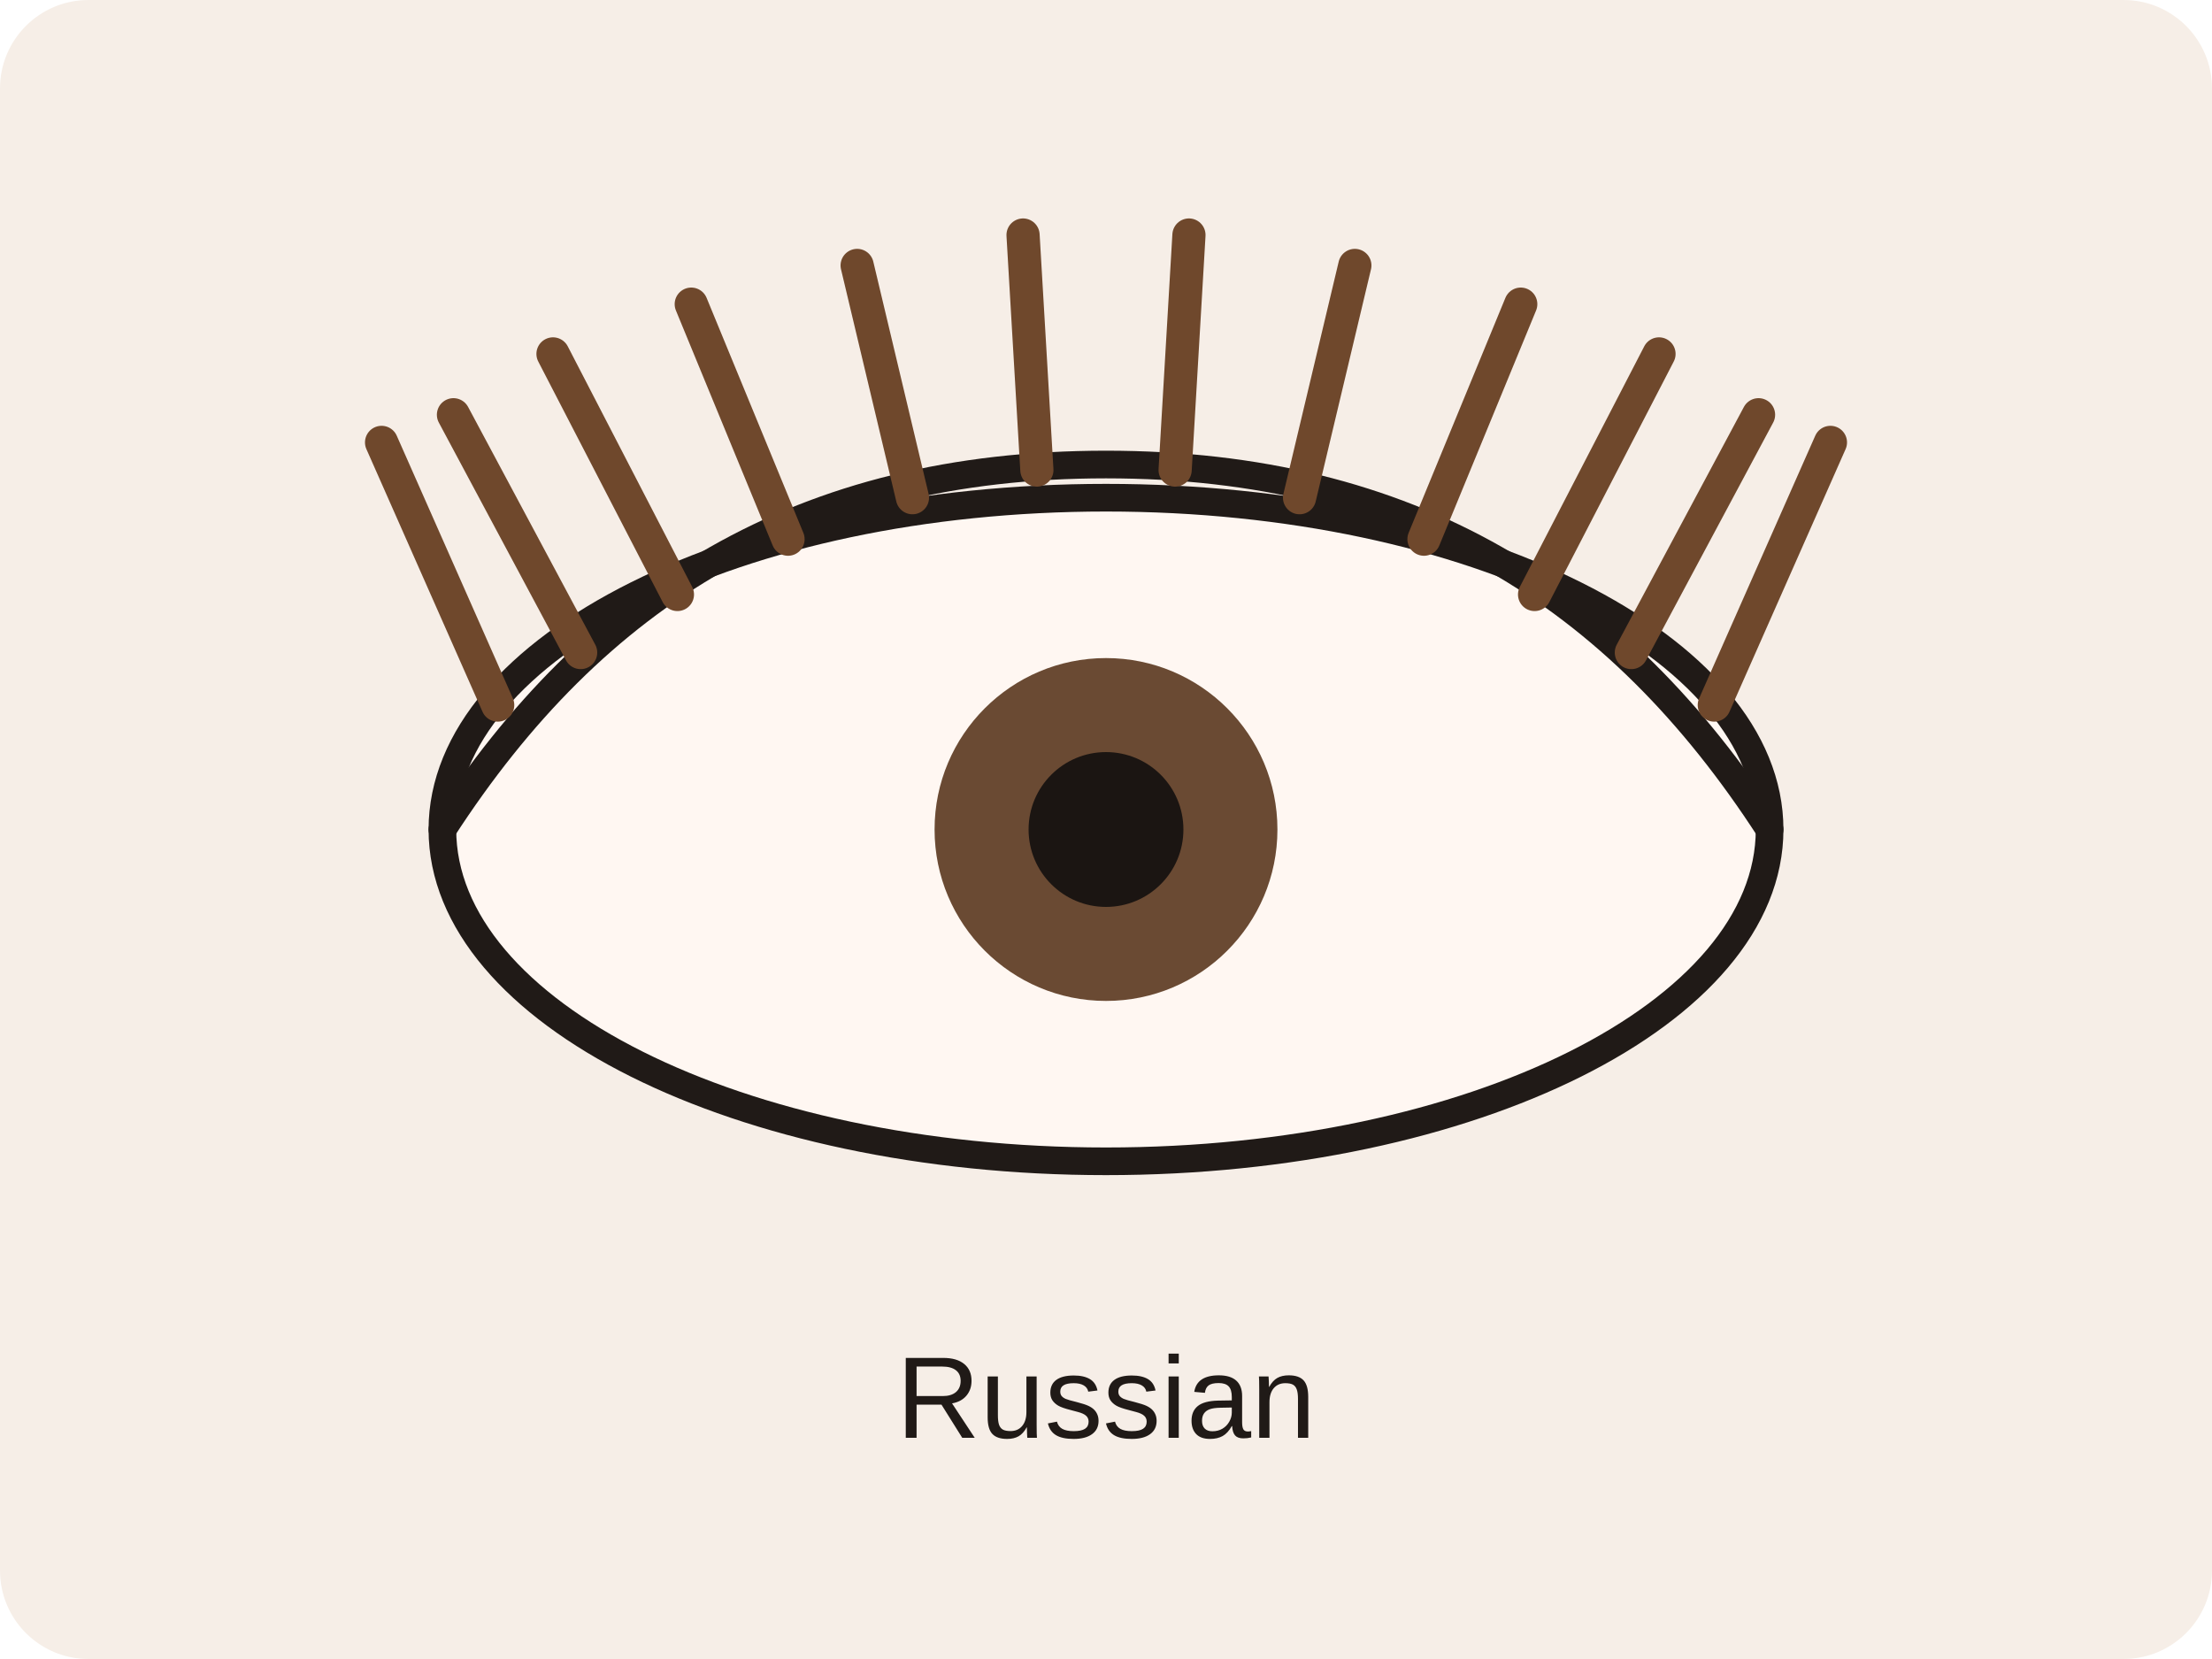
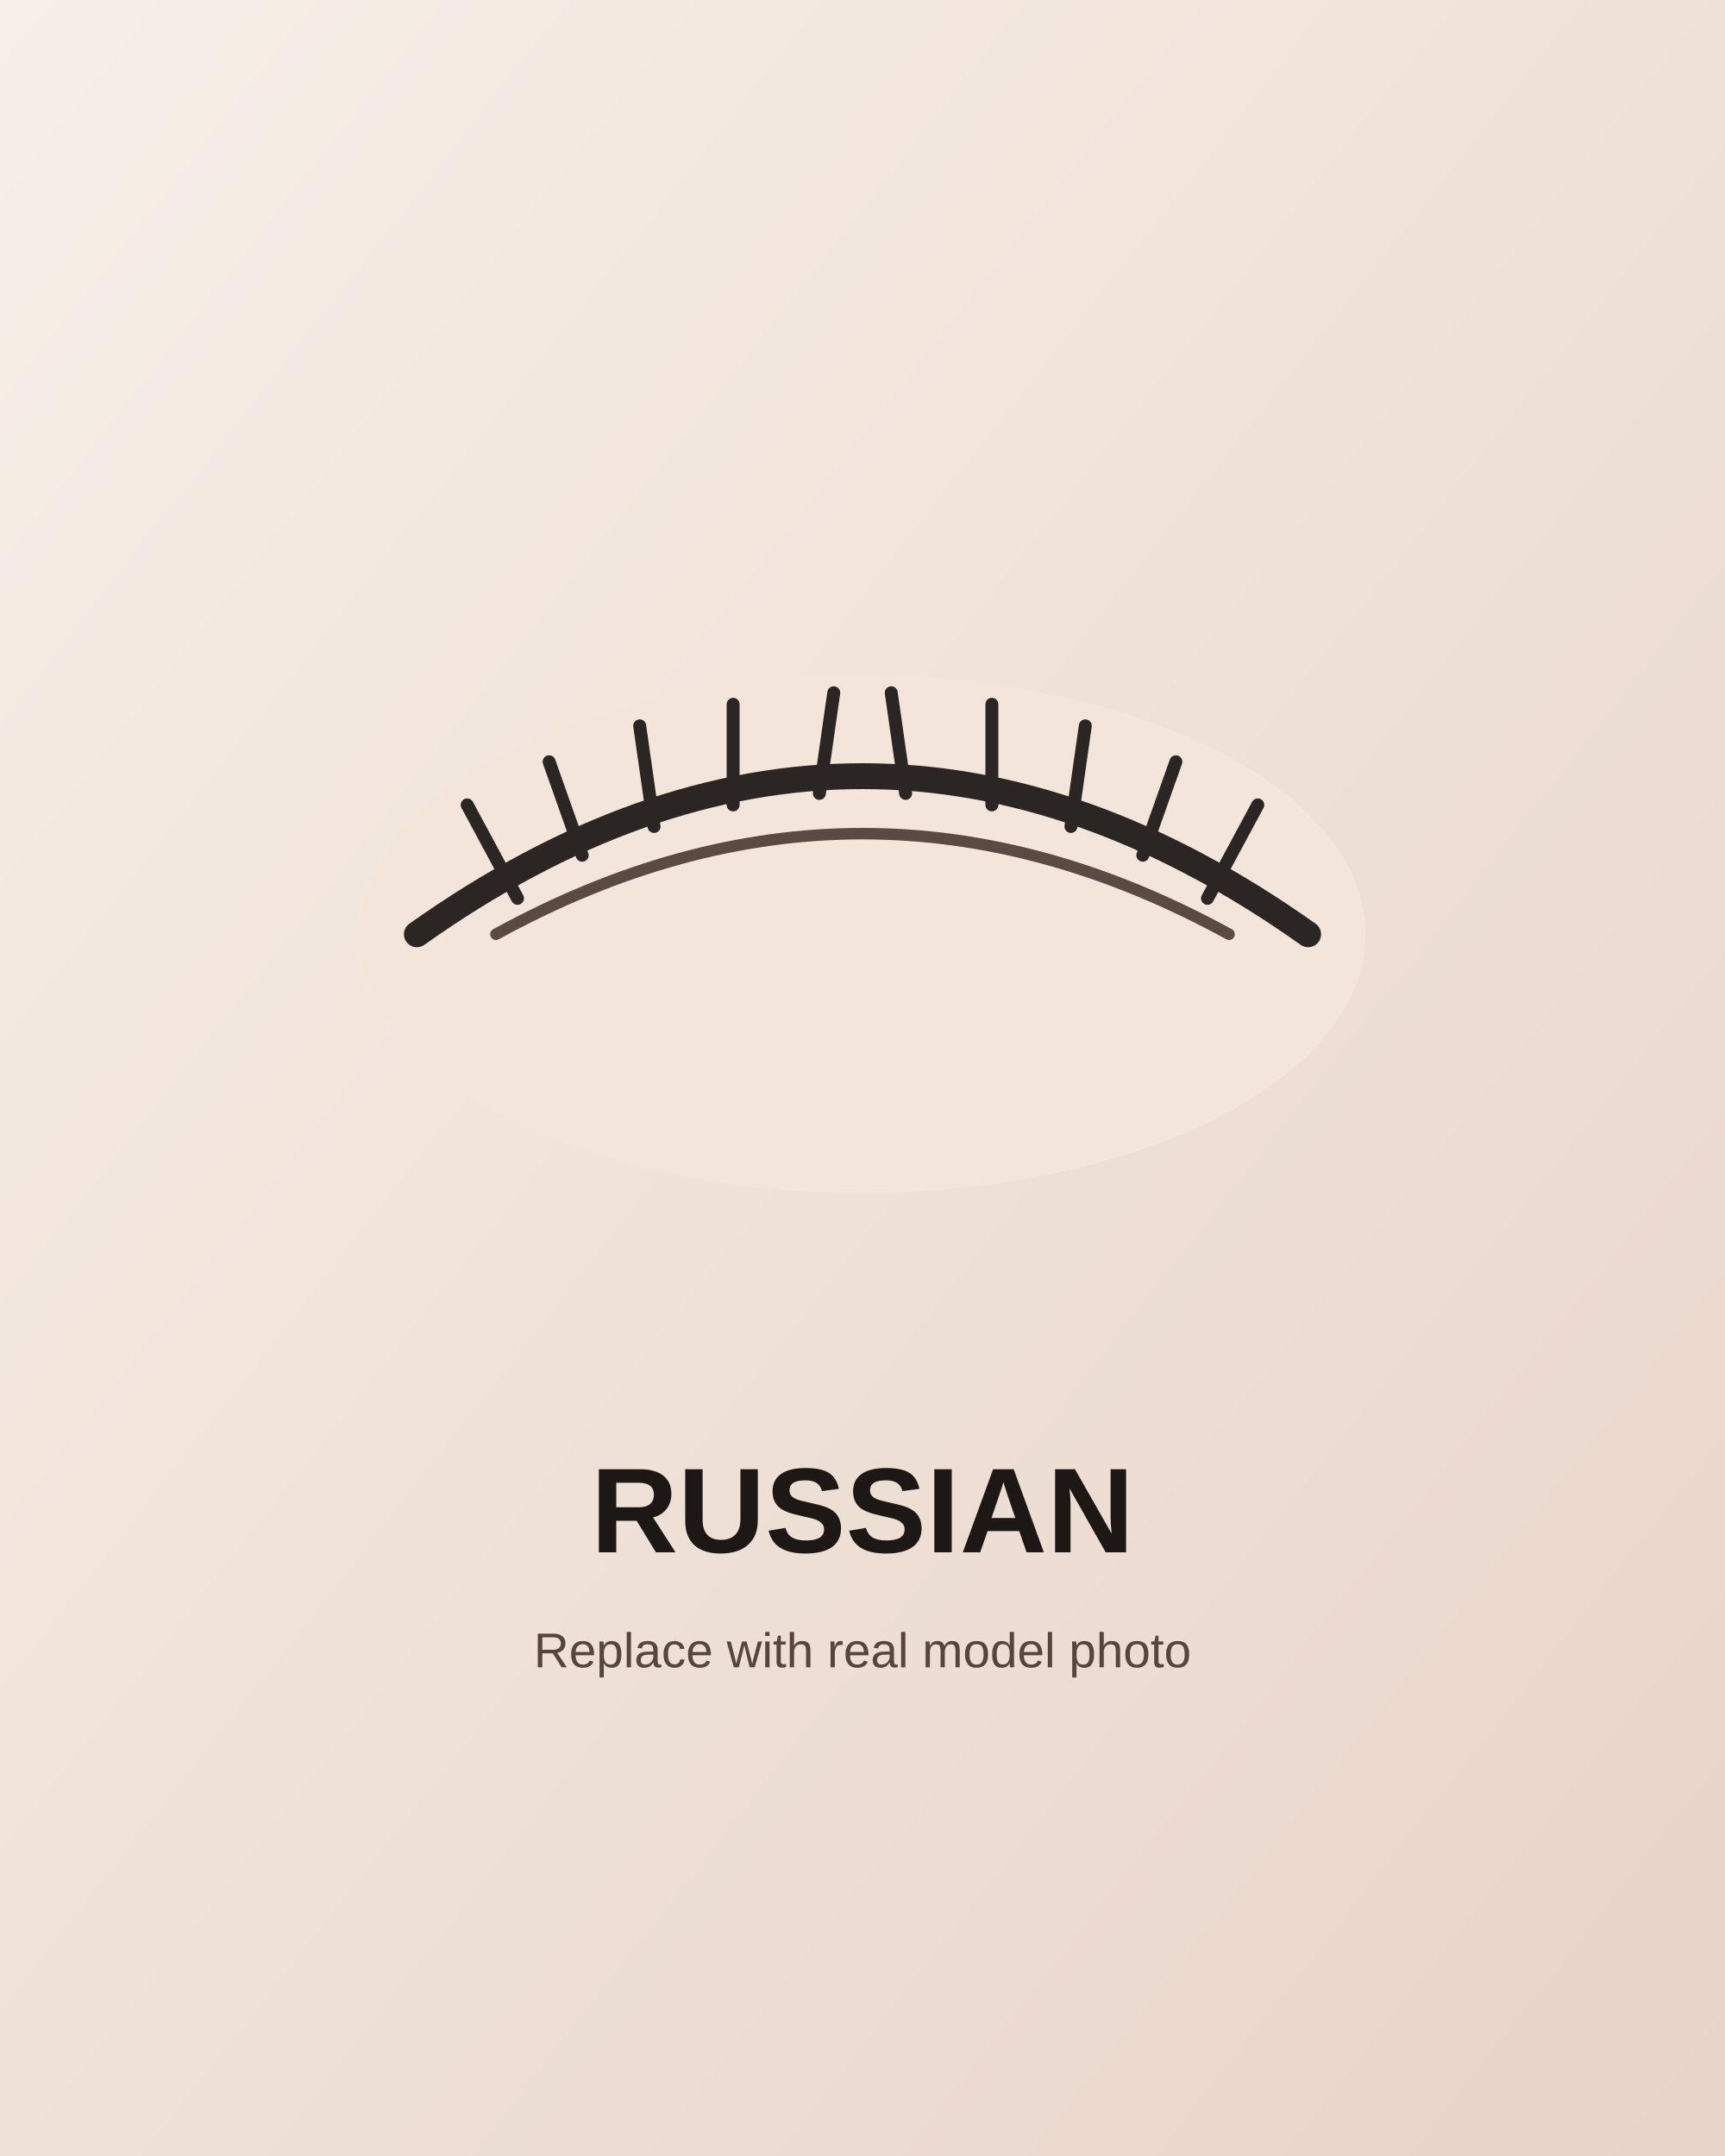
- <svg xmlns="http://www.w3.org/2000/svg" width="800" height="600" viewBox="0 0 800 600" fill="none">
-   <rect width="800" height="600" rx="32" fill="#F6EEE7" />
-   <ellipse cx="400" cy="300" rx="240" ry="120" fill="#FFF7F2" stroke="#201A17" stroke-width="10" />
-   <path d="M160 300C215 215 290 168 400 168C510 168 585 215 640 300" stroke="#201A17" stroke-width="10" stroke-linecap="round" />
-   <path d="M180 255L138 160" stroke="#6F482C" stroke-width="12" stroke-linecap="round" />
-   <path d="M210 236L164 150" stroke="#6F482C" stroke-width="12" stroke-linecap="round" />
-   <path d="M245 215L200 128" stroke="#6F482C" stroke-width="12" stroke-linecap="round" />
-   <path d="M285 195L250 110" stroke="#6F482C" stroke-width="12" stroke-linecap="round" />
-   <path d="M330 180L310 96" stroke="#6F482C" stroke-width="12" stroke-linecap="round" />
-   <path d="M375 170L370 85" stroke="#6F482C" stroke-width="12" stroke-linecap="round" />
-   <path d="M425 170L430 85" stroke="#6F482C" stroke-width="12" stroke-linecap="round" />
-   <path d="M470 180L490 96" stroke="#6F482C" stroke-width="12" stroke-linecap="round" />
-   <path d="M515 195L550 110" stroke="#6F482C" stroke-width="12" stroke-linecap="round" />
-   <path d="M555 215L600 128" stroke="#6F482C" stroke-width="12" stroke-linecap="round" />
-   <path d="M590 236L636 150" stroke="#6F482C" stroke-width="12" stroke-linecap="round" />
-   <path d="M620 255L662 160" stroke="#6F482C" stroke-width="12" stroke-linecap="round" />
-   <circle cx="400" cy="300" r="62" fill="#6A4A33" />
-   <circle cx="400" cy="300" r="28" fill="#1B1512" />
-   <text x="400" y="520" text-anchor="middle" font-size="42" font-family="Arial" fill="#201A17">Russian</text>
+ <svg xmlns="http://www.w3.org/2000/svg" width="1200" height="1500" viewBox="0 0 1200 1500">
+   <defs>
+     <linearGradient id="bg" x1="0" y1="0" x2="1" y2="1">
+       <stop offset="0%" stop-color="#f7efe8" />
+       <stop offset="100%" stop-color="#e8d4c8" />
+     </linearGradient>
+   </defs>
+   <rect width="1200" height="1500" fill="url(#bg)" />
+   <ellipse cx="600" cy="650" rx="350" ry="180" fill="#f4e5da" />
+   <path d="M290 650 Q600 430 910 650" fill="none" stroke="#2b2523" stroke-width="18" stroke-linecap="round" />
+   <path d="M345 650 Q600 510 855 650" fill="none" stroke="#5b4943" stroke-width="8" stroke-linecap="round" />
+   <g stroke="#2b2523" stroke-width="9" stroke-linecap="round">
+     <path d="M360 625 L325 560" />
+     <path d="M405 595 L382 530" />
+     <path d="M455 575 L445 505" />
+     <path d="M510 560 L510 490" />
+     <path d="M570 552 L580 482" />
+     <path d="M630 552 L620 482" />
+     <path d="M690 560 L690 490" />
+     <path d="M745 575 L755 505" />
+     <path d="M795 595 L818 530" />
+     <path d="M840 625 L875 560" />
+   </g>
+   <text x="600" y="1080" text-anchor="middle" font-size="84" font-family="Arial, Helvetica, sans-serif" font-weight="700" fill="#1d1715">RUSSIAN</text>
+   <text x="600" y="1160" text-anchor="middle" font-size="34" font-family="Arial, Helvetica, sans-serif" fill="#57443d">Replace with real model photo</text>
</svg>
